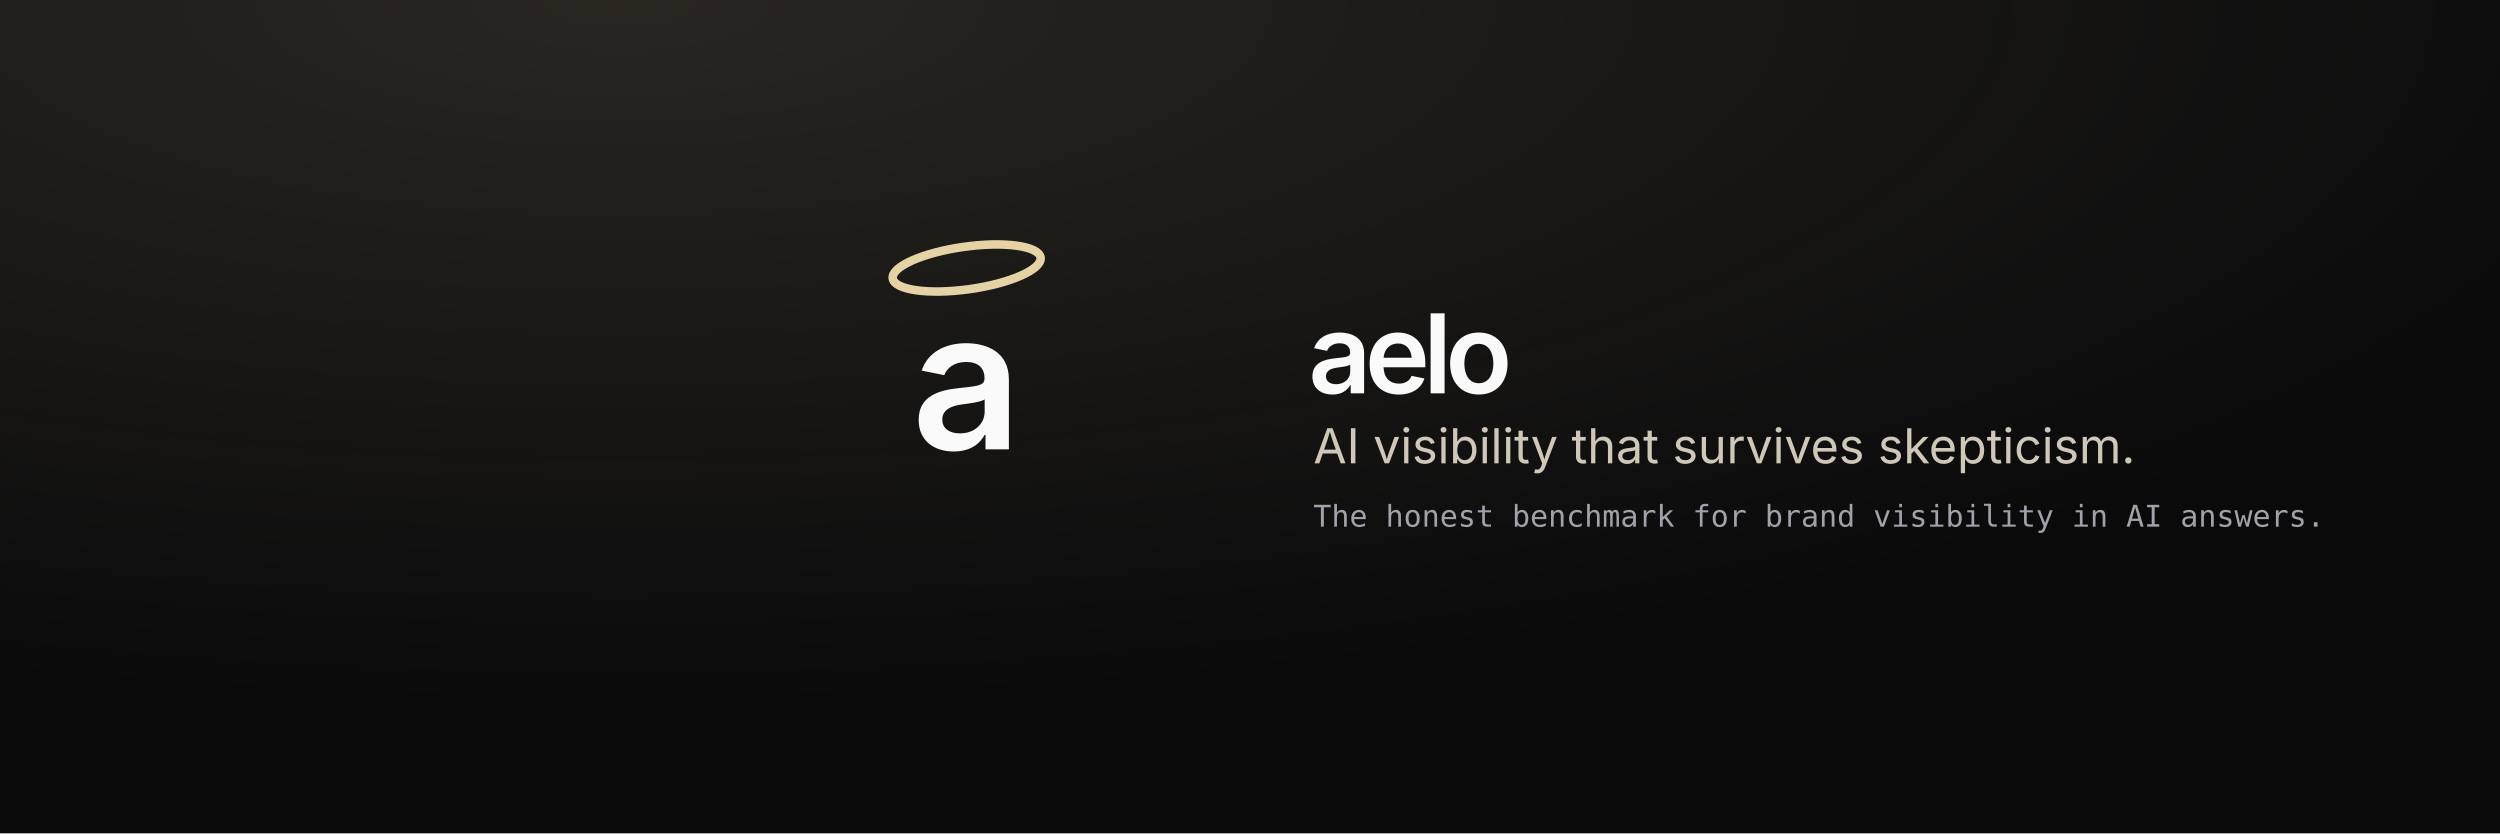
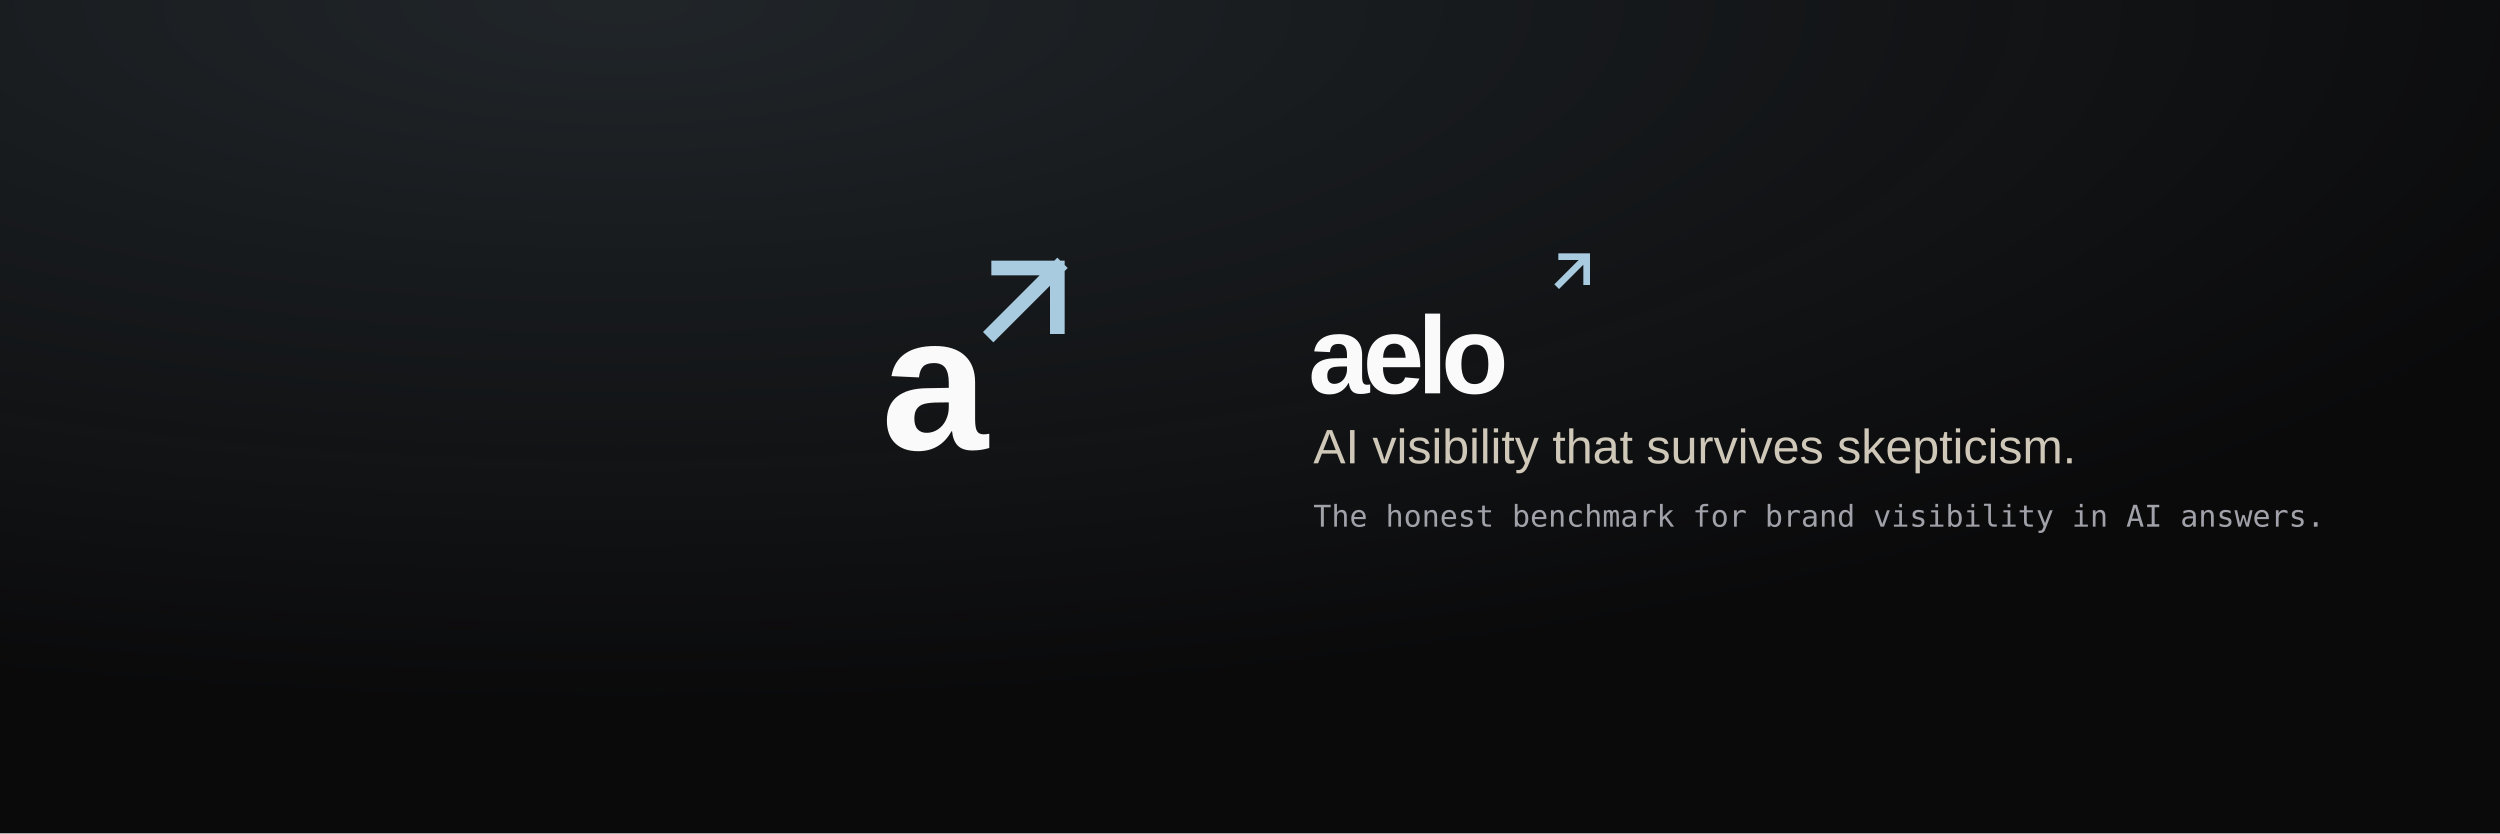
<svg xmlns="http://www.w3.org/2000/svg" width="1500" height="500" viewBox="0 0 1500 500">
  <defs>
    <radialGradient id="xGlow" cx="25%" cy="0%" r="85%">
-       <stop offset="0%" stop-color="#E5D3A6" stop-opacity="0.14" />
-       <stop offset="100%" stop-color="#E5D3A6" stop-opacity="0" />
+       <stop offset="0%" stop-color="#A8CBE0" stop-opacity="0.14" />
+       <stop offset="100%" stop-color="#A8CBE0" stop-opacity="0" />
    </radialGradient>
  </defs>
  <rect width="1500" height="500" fill="#0A0A0B" />
  <rect width="1500" height="500" fill="url(#xGlow)" />
  <g transform="translate(500 132) scale(1.6)">
-     <ellipse cx="50" cy="18" rx="28" ry="8" fill="none" stroke="#E5D3A6" stroke-width="3.2" transform="rotate(-8 50 18)" />
-     <text x="50" y="86" font-family="Inter, Helvetica Neue, Arial, sans-serif" font-size="72" fill="#FAFAFA" text-anchor="middle" font-weight="600">a</text>
+     <text x="38" y="86" font-family="Manrope, Helvetica Neue, Arial, sans-serif" font-size="72" fill="#FAFAFA" text-anchor="middle" font-weight="600">a</text>
+     <path d="M62 18H84V40M84 18 60 42" fill="none" stroke="#A8CBE0" stroke-width="5.5" stroke-linecap="square" />
  </g>
-   <text x="785" y="236" font-family="Inter, Helvetica Neue, Arial, sans-serif" font-size="66" fill="#FAFAFA" font-weight="600" letter-spacing="-4">aelo</text>
-   <text x="788" y="278" font-family="Inter, Helvetica Neue, Arial, sans-serif" font-size="29" fill="#CFC7B8">AI visibility that survives skepticism.</text>
-   <text x="788" y="316" font-family="JetBrains Mono, ui-monospace, monospace" font-size="18" fill="#A1A1AA">The honest benchmark for brand visibility in AI answers.</text>
+   <text x="785" y="236" font-family="Manrope, Helvetica Neue, Arial, sans-serif" font-size="66" fill="#FAFAFA" font-weight="600" letter-spacing="-4">aelo</text>
+   <path d="M935 154H952V171M952 154 934 172" fill="none" stroke="#A8CBE0" stroke-width="4" />
+   <text x="788" y="278" font-family="Manrope, Helvetica Neue, Arial, sans-serif" font-size="29" fill="#CFC7B8">AI visibility that survives skepticism.</text>
+   <text x="788" y="316" font-family="IBM Plex Mono, ui-monospace, monospace" font-size="18" fill="#A1A1AA">The honest benchmark for brand visibility in AI answers.</text>
</svg>
